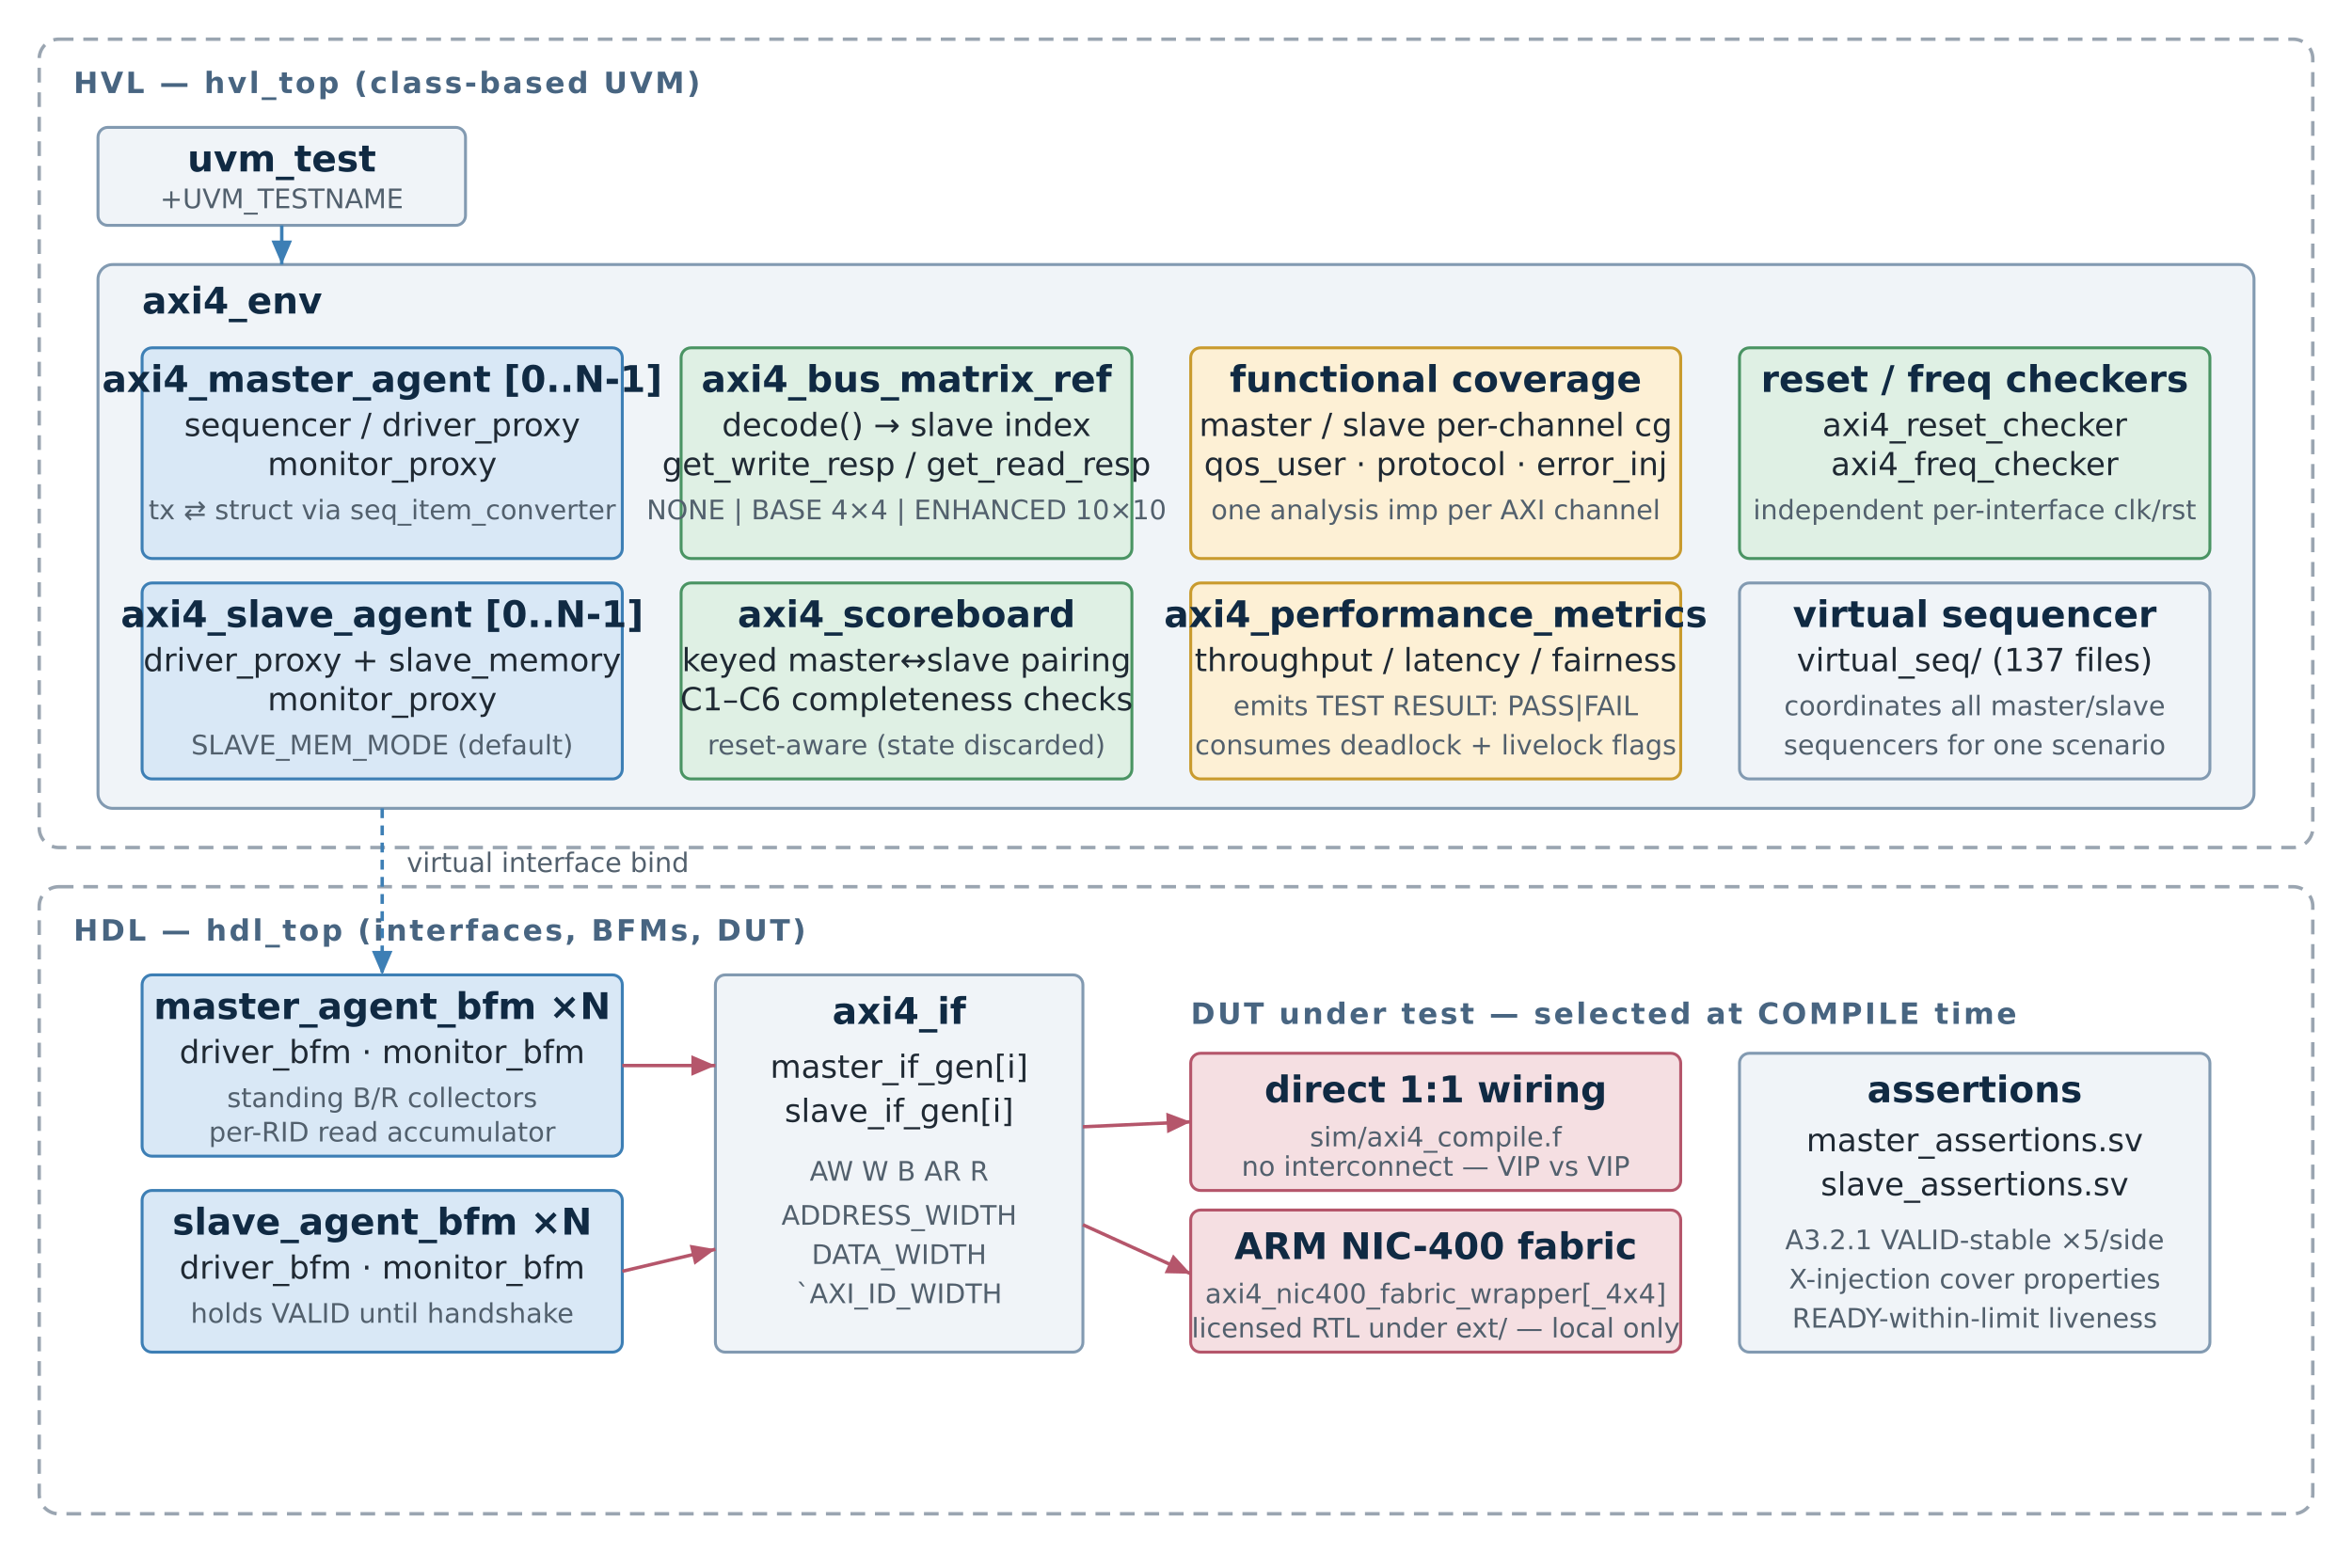
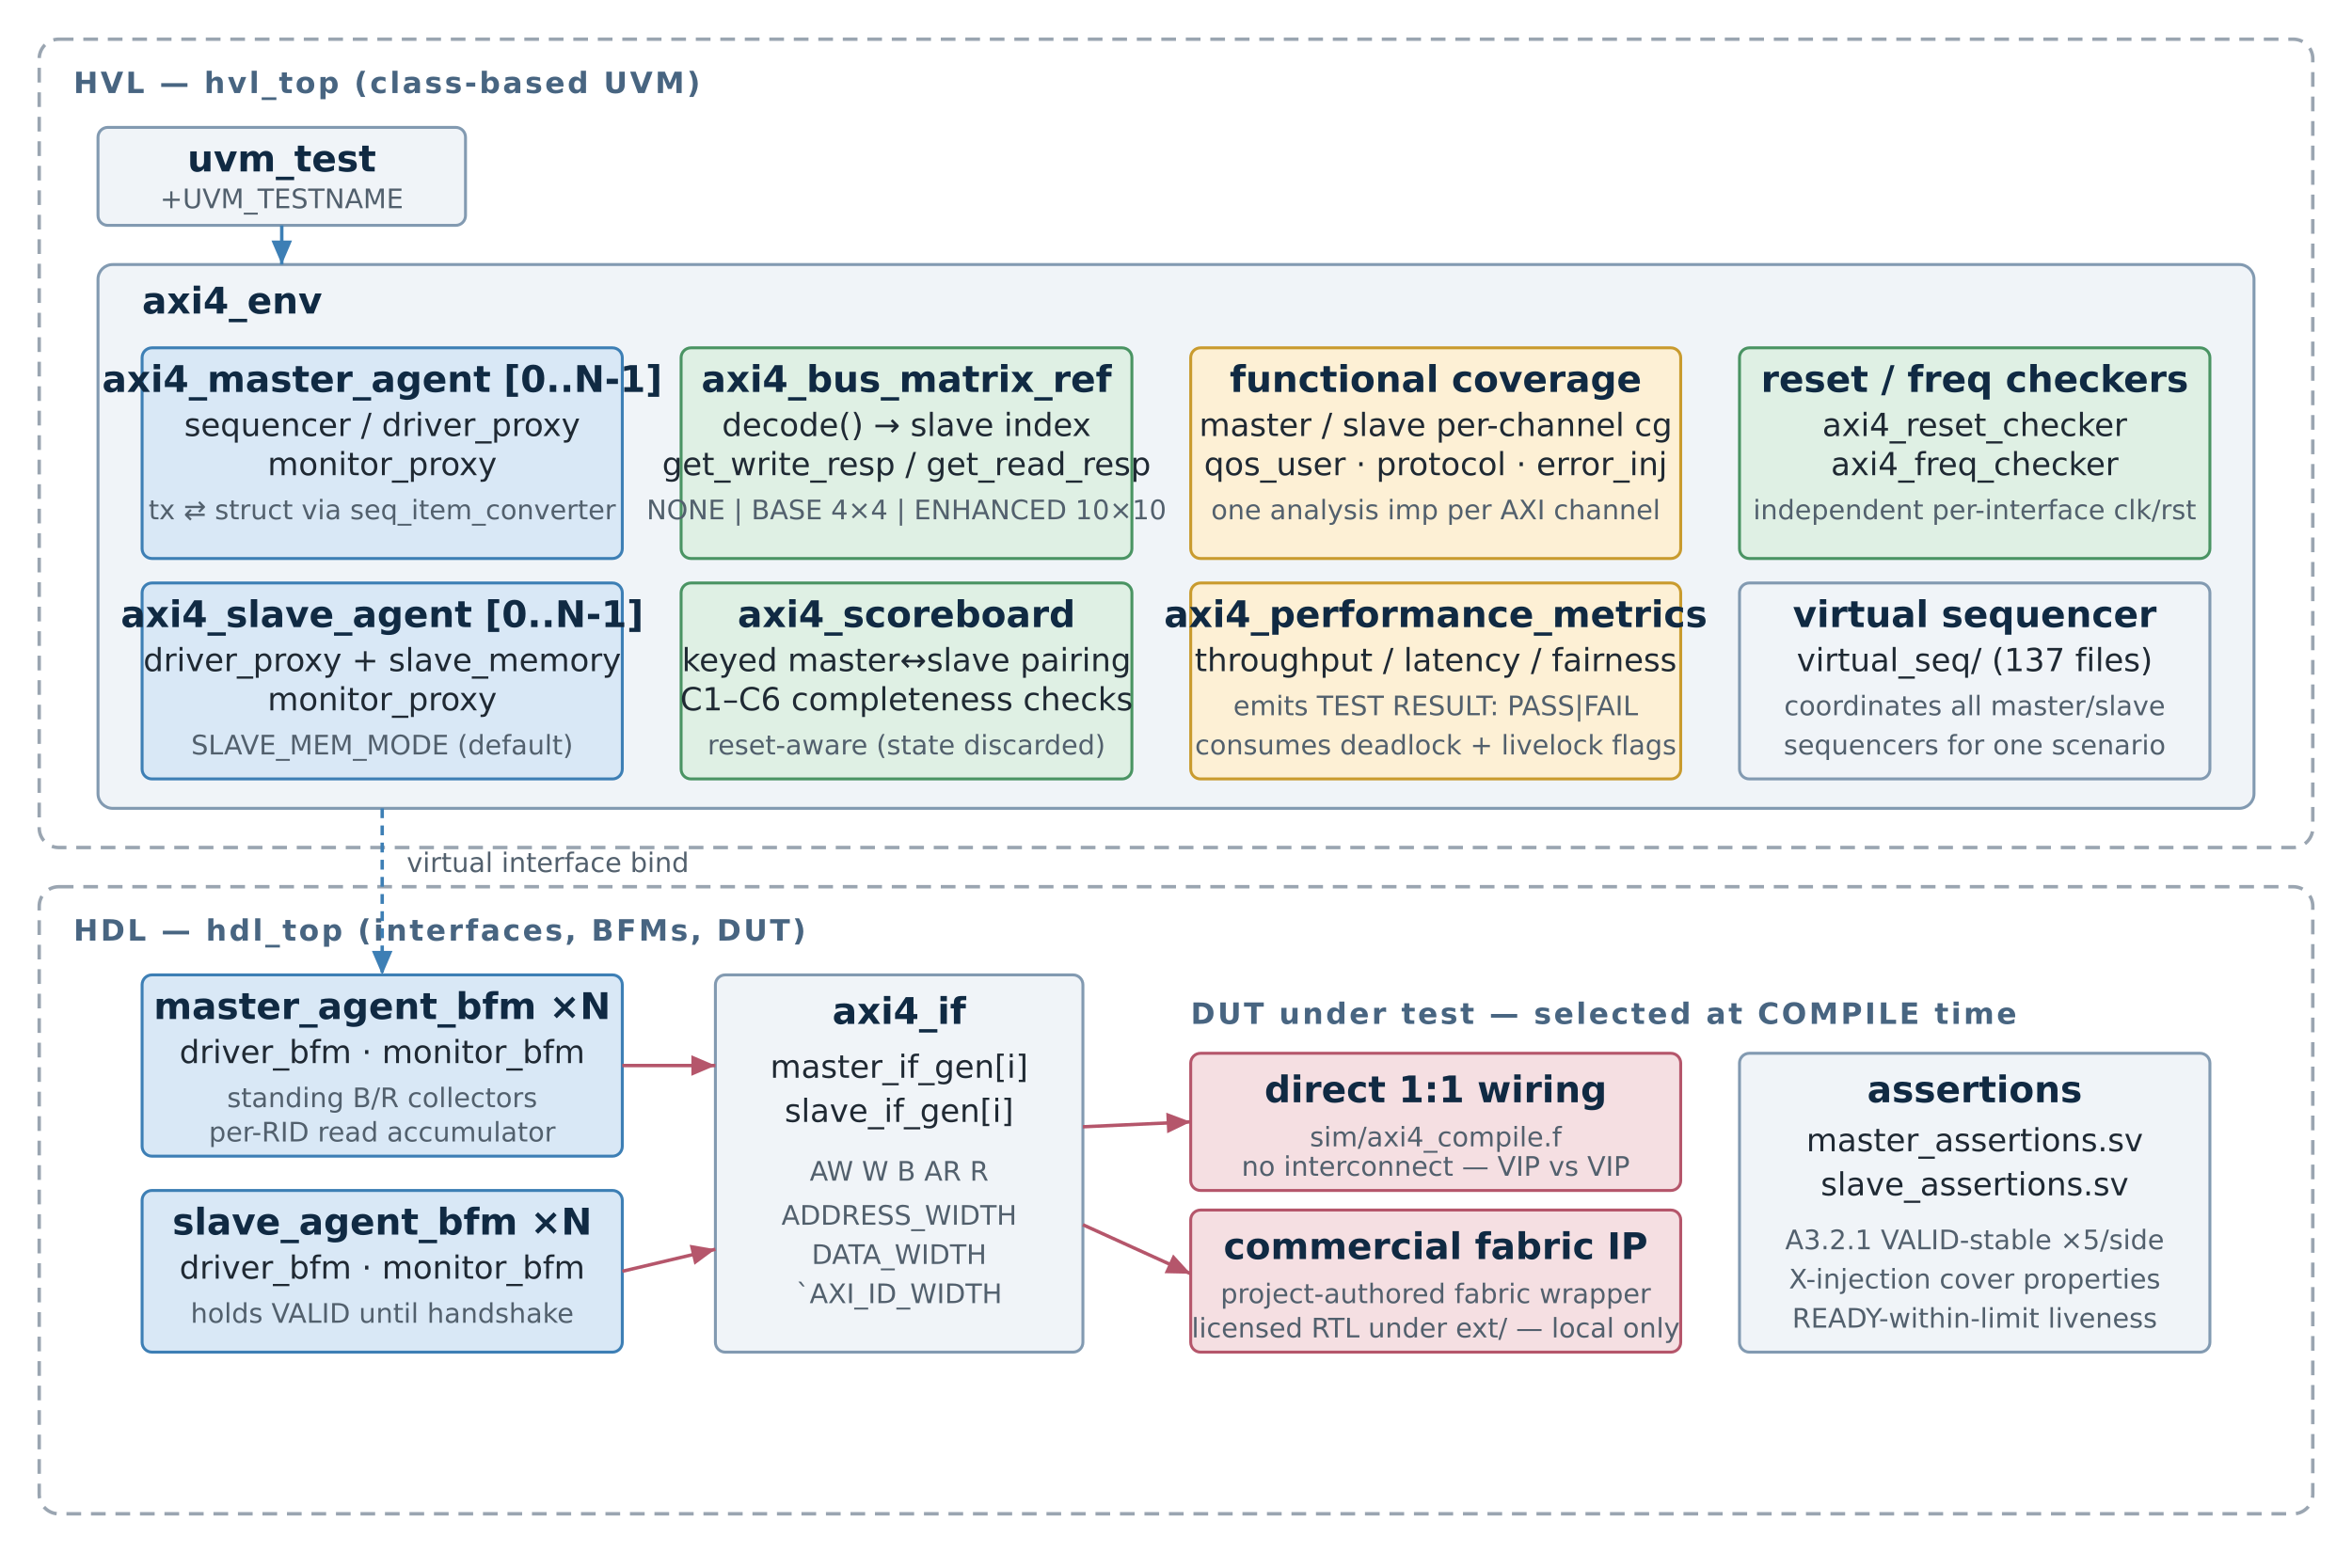
<svg xmlns="http://www.w3.org/2000/svg" viewBox="0 0 960 640" width="960" height="640" font-family="DejaVu Sans, Helvetica, Arial, sans-serif">
  <style>
    .lbl   { font-size: 13px; fill: #1f2933; }
    .sub   { font-size: 11px; fill: #52606d; }
    .ttl   { font-size: 15px; font-weight: bold; fill: #102a43; }
    .lyr   { font-size: 12px; font-weight: bold; fill: #486581; letter-spacing: 1px; }
    .box   { fill: #f0f4f8; stroke: #829ab1; stroke-width: 1.2; }
    .agent { fill: #d9e8f6; stroke: #3d7fb5; stroke-width: 1.2; }
    .chk   { fill: #dff0e4; stroke: #4a9463; stroke-width: 1.2; }
    .cov   { fill: #fdf0d5; stroke: #c99b2e; stroke-width: 1.2; }
    .dut   { fill: #f5dfe2; stroke: #b5566b; stroke-width: 1.2; }
    .lyrbox{ fill: none; stroke: #9aa5b1; stroke-width: 1.4; stroke-dasharray: 6 4; }
    .flow  { stroke: #3d7fb5; stroke-width: 1.4; fill: none; marker-end: url(#a); }
    .pin   { stroke: #b5566b; stroke-width: 1.4; fill: none; marker-end: url(#r); }
  </style>
  <defs>
    <marker id="a" markerWidth="8" markerHeight="8" refX="7" refY="3" orient="auto">
      <path d="M0,0 L7,3 L0,6 z" fill="#3d7fb5" />
    </marker>
    <marker id="r" markerWidth="8" markerHeight="8" refX="7" refY="3" orient="auto">
      <path d="M0,0 L7,3 L0,6 z" fill="#b5566b" />
    </marker>
  </defs>
  <rect class="lyrbox" x="16" y="16" width="928" height="330" rx="8" />
  <text class="lyr" x="30" y="38">HVL — hvl_top (class-based UVM)</text>
  <rect class="box" x="40" y="52" width="150" height="40" rx="4" />
  <text class="ttl" x="115" y="70" text-anchor="middle">uvm_test</text>
  <text class="sub" x="115" y="85" text-anchor="middle">+UVM_TESTNAME</text>
  <rect class="box" x="40" y="108" width="880" height="222" rx="6" />
  <text class="ttl" x="58" y="128">axi4_env</text>
  <rect class="agent" x="58" y="142" width="196" height="86" rx="4" />
  <text class="ttl" x="156" y="160" text-anchor="middle">axi4_master_agent [0..N-1]</text>
  <text class="lbl" x="156" y="178" text-anchor="middle">sequencer / driver_proxy</text>
  <text class="lbl" x="156" y="194" text-anchor="middle">monitor_proxy</text>
  <text class="sub" x="156" y="212" text-anchor="middle">tx ⇄ struct via seq_item_converter</text>
  <rect class="agent" x="58" y="238" width="196" height="80" rx="4" />
  <text class="ttl" x="156" y="256" text-anchor="middle">axi4_slave_agent [0..N-1]</text>
  <text class="lbl" x="156" y="274" text-anchor="middle">driver_proxy + slave_memory</text>
  <text class="lbl" x="156" y="290" text-anchor="middle">monitor_proxy</text>
  <text class="sub" x="156" y="308" text-anchor="middle">SLAVE_MEM_MODE (default)</text>
  <rect class="chk" x="278" y="142" width="184" height="86" rx="4" />
  <text class="ttl" x="370" y="160" text-anchor="middle">axi4_bus_matrix_ref</text>
  <text class="lbl" x="370" y="178" text-anchor="middle">decode() → slave index</text>
  <text class="lbl" x="370" y="194" text-anchor="middle">get_write_resp / get_read_resp</text>
  <text class="sub" x="370" y="212" text-anchor="middle">NONE | BASE 4×4 | ENHANCED 10×10</text>
  <rect class="chk" x="278" y="238" width="184" height="80" rx="4" />
  <text class="ttl" x="370" y="256" text-anchor="middle">axi4_scoreboard</text>
  <text class="lbl" x="370" y="274" text-anchor="middle">keyed master↔slave pairing</text>
  <text class="lbl" x="370" y="290" text-anchor="middle">C1–C6 completeness checks</text>
  <text class="sub" x="370" y="308" text-anchor="middle">reset-aware (state discarded)</text>
  <rect class="cov" x="486" y="142" width="200" height="86" rx="4" />
  <text class="ttl" x="586" y="160" text-anchor="middle">functional coverage</text>
  <text class="lbl" x="586" y="178" text-anchor="middle">master / slave per-channel cg</text>
  <text class="lbl" x="586" y="194" text-anchor="middle">qos_user · protocol · error_inj</text>
  <text class="sub" x="586" y="212" text-anchor="middle">one analysis imp per AXI channel</text>
  <rect class="cov" x="486" y="238" width="200" height="80" rx="4" />
  <text class="ttl" x="586" y="256" text-anchor="middle">axi4_performance_metrics</text>
  <text class="lbl" x="586" y="274" text-anchor="middle">throughput / latency / fairness</text>
  <text class="sub" x="586" y="292" text-anchor="middle">emits TEST RESULT: PASS|FAIL</text>
  <text class="sub" x="586" y="308" text-anchor="middle">consumes deadlock + livelock flags</text>
  <rect class="chk" x="710" y="142" width="192" height="86" rx="4" />
  <text class="ttl" x="806" y="160" text-anchor="middle">reset / freq checkers</text>
  <text class="lbl" x="806" y="178" text-anchor="middle">axi4_reset_checker</text>
  <text class="lbl" x="806" y="194" text-anchor="middle">axi4_freq_checker</text>
  <text class="sub" x="806" y="212" text-anchor="middle">independent per-interface clk/rst</text>
  <rect class="box" x="710" y="238" width="192" height="80" rx="4" />
  <text class="ttl" x="806" y="256" text-anchor="middle">virtual sequencer</text>
  <text class="lbl" x="806" y="274" text-anchor="middle">virtual_seq/ (137 files)</text>
  <text class="sub" x="806" y="292" text-anchor="middle">coordinates all master/slave</text>
  <text class="sub" x="806" y="308" text-anchor="middle">sequencers for one scenario</text>
  <path class="flow" d="M115,92 L115,108" />
  <rect class="lyrbox" x="16" y="362" width="928" height="256" rx="8" />
  <text class="lyr" x="30" y="384">HDL — hdl_top (interfaces, BFMs, DUT)</text>
  <rect class="agent" x="58" y="398" width="196" height="74" rx="4" />
  <text class="ttl" x="156" y="416" text-anchor="middle">master_agent_bfm ×N</text>
  <text class="lbl" x="156" y="434" text-anchor="middle">driver_bfm · monitor_bfm</text>
  <text class="sub" x="156" y="452" text-anchor="middle">standing B/R collectors</text>
  <text class="sub" x="156" y="466" text-anchor="middle">per-RID read accumulator</text>
  <rect class="agent" x="58" y="486" width="196" height="66" rx="4" />
  <text class="ttl" x="156" y="504" text-anchor="middle">slave_agent_bfm ×N</text>
  <text class="lbl" x="156" y="522" text-anchor="middle">driver_bfm · monitor_bfm</text>
  <text class="sub" x="156" y="540" text-anchor="middle">holds VALID until handshake</text>
  <rect class="box" x="292" y="398" width="150" height="154" rx="4" />
  <text class="ttl" x="367" y="418" text-anchor="middle">axi4_if</text>
  <text class="lbl" x="367" y="440" text-anchor="middle">master_if_gen[i]</text>
  <text class="lbl" x="367" y="458" text-anchor="middle">slave_if_gen[i]</text>
  <text class="sub" x="367" y="482" text-anchor="middle">AW W B AR R</text>
  <text class="sub" x="367" y="500" text-anchor="middle">ADDRESS_WIDTH</text>
  <text class="sub" x="367" y="516" text-anchor="middle">DATA_WIDTH</text>
  <text class="sub" x="367" y="532" text-anchor="middle">`AXI_ID_WIDTH</text>
  <text class="lyr" x="486" y="418">DUT under test — selected at COMPILE time</text>
  <rect class="dut" x="486" y="430" width="200" height="56" rx="4" />
  <text class="ttl" x="586" y="450" text-anchor="middle">direct 1:1 wiring</text>
  <text class="sub" x="586" y="468" text-anchor="middle">sim/axi4_compile.f</text>
  <text class="sub" x="586" y="480" text-anchor="middle">no interconnect — VIP vs VIP</text>
  <rect class="dut" x="486" y="494" width="200" height="58" rx="4" />
-   <text class="ttl" x="586" y="514" text-anchor="middle">ARM NIC-400 fabric</text>
-   <text class="sub" x="586" y="532" text-anchor="middle">axi4_nic400_fabric_wrapper[_4x4]</text>
+   <text class="ttl" x="586" y="514" text-anchor="middle">commercial fabric IP</text>
+   <text class="sub" x="586" y="532" text-anchor="middle">project-authored fabric wrapper</text>
  <text class="sub" x="586" y="546" text-anchor="middle">licensed RTL under ext/ — local only</text>
  <rect class="box" x="710" y="430" width="192" height="122" rx="4" />
  <text class="ttl" x="806" y="450" text-anchor="middle">assertions</text>
  <text class="lbl" x="806" y="470" text-anchor="middle">master_assertions.sv</text>
  <text class="lbl" x="806" y="488" text-anchor="middle">slave_assertions.sv</text>
  <text class="sub" x="806" y="510" text-anchor="middle">A3.2.1 VALID-stable ×5/side</text>
  <text class="sub" x="806" y="526" text-anchor="middle">X-injection cover properties</text>
  <text class="sub" x="806" y="542" text-anchor="middle">READY-within-limit liveness</text>
  <path class="pin" d="M254,435 L292,435" />
  <path class="pin" d="M254,519 L292,510" />
  <path class="pin" d="M442,460 L486,458" />
  <path class="pin" d="M442,500 L486,520" />
  <path class="flow" d="M156,330 L156,398" stroke-dasharray="4 3" />
  <text class="sub" x="166" y="356">virtual interface bind</text>
</svg>
